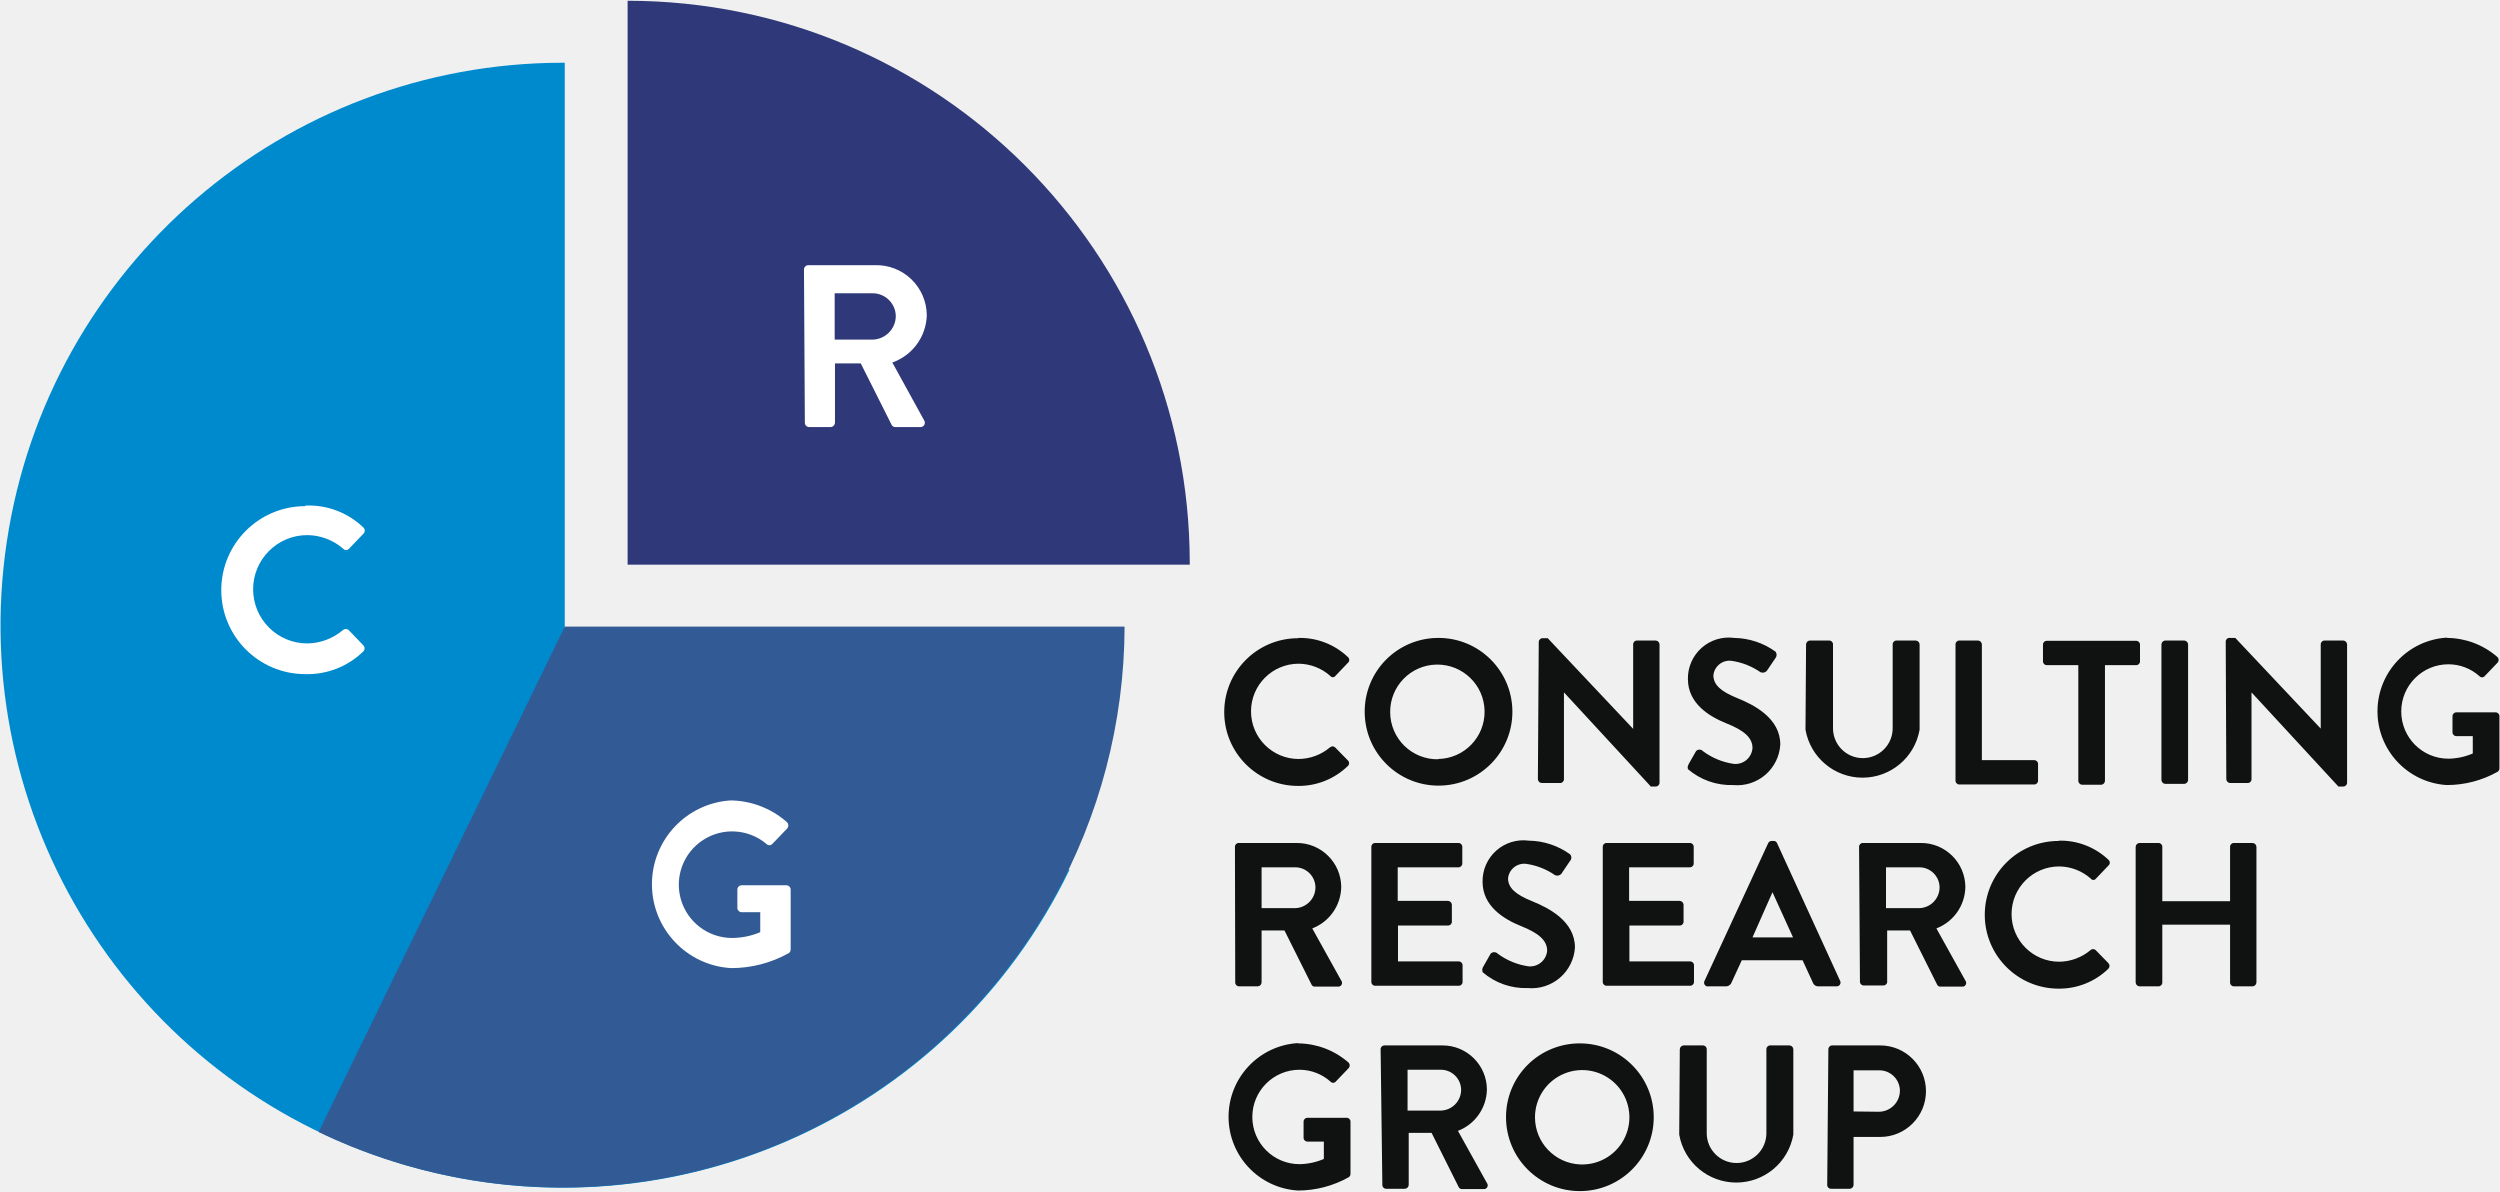
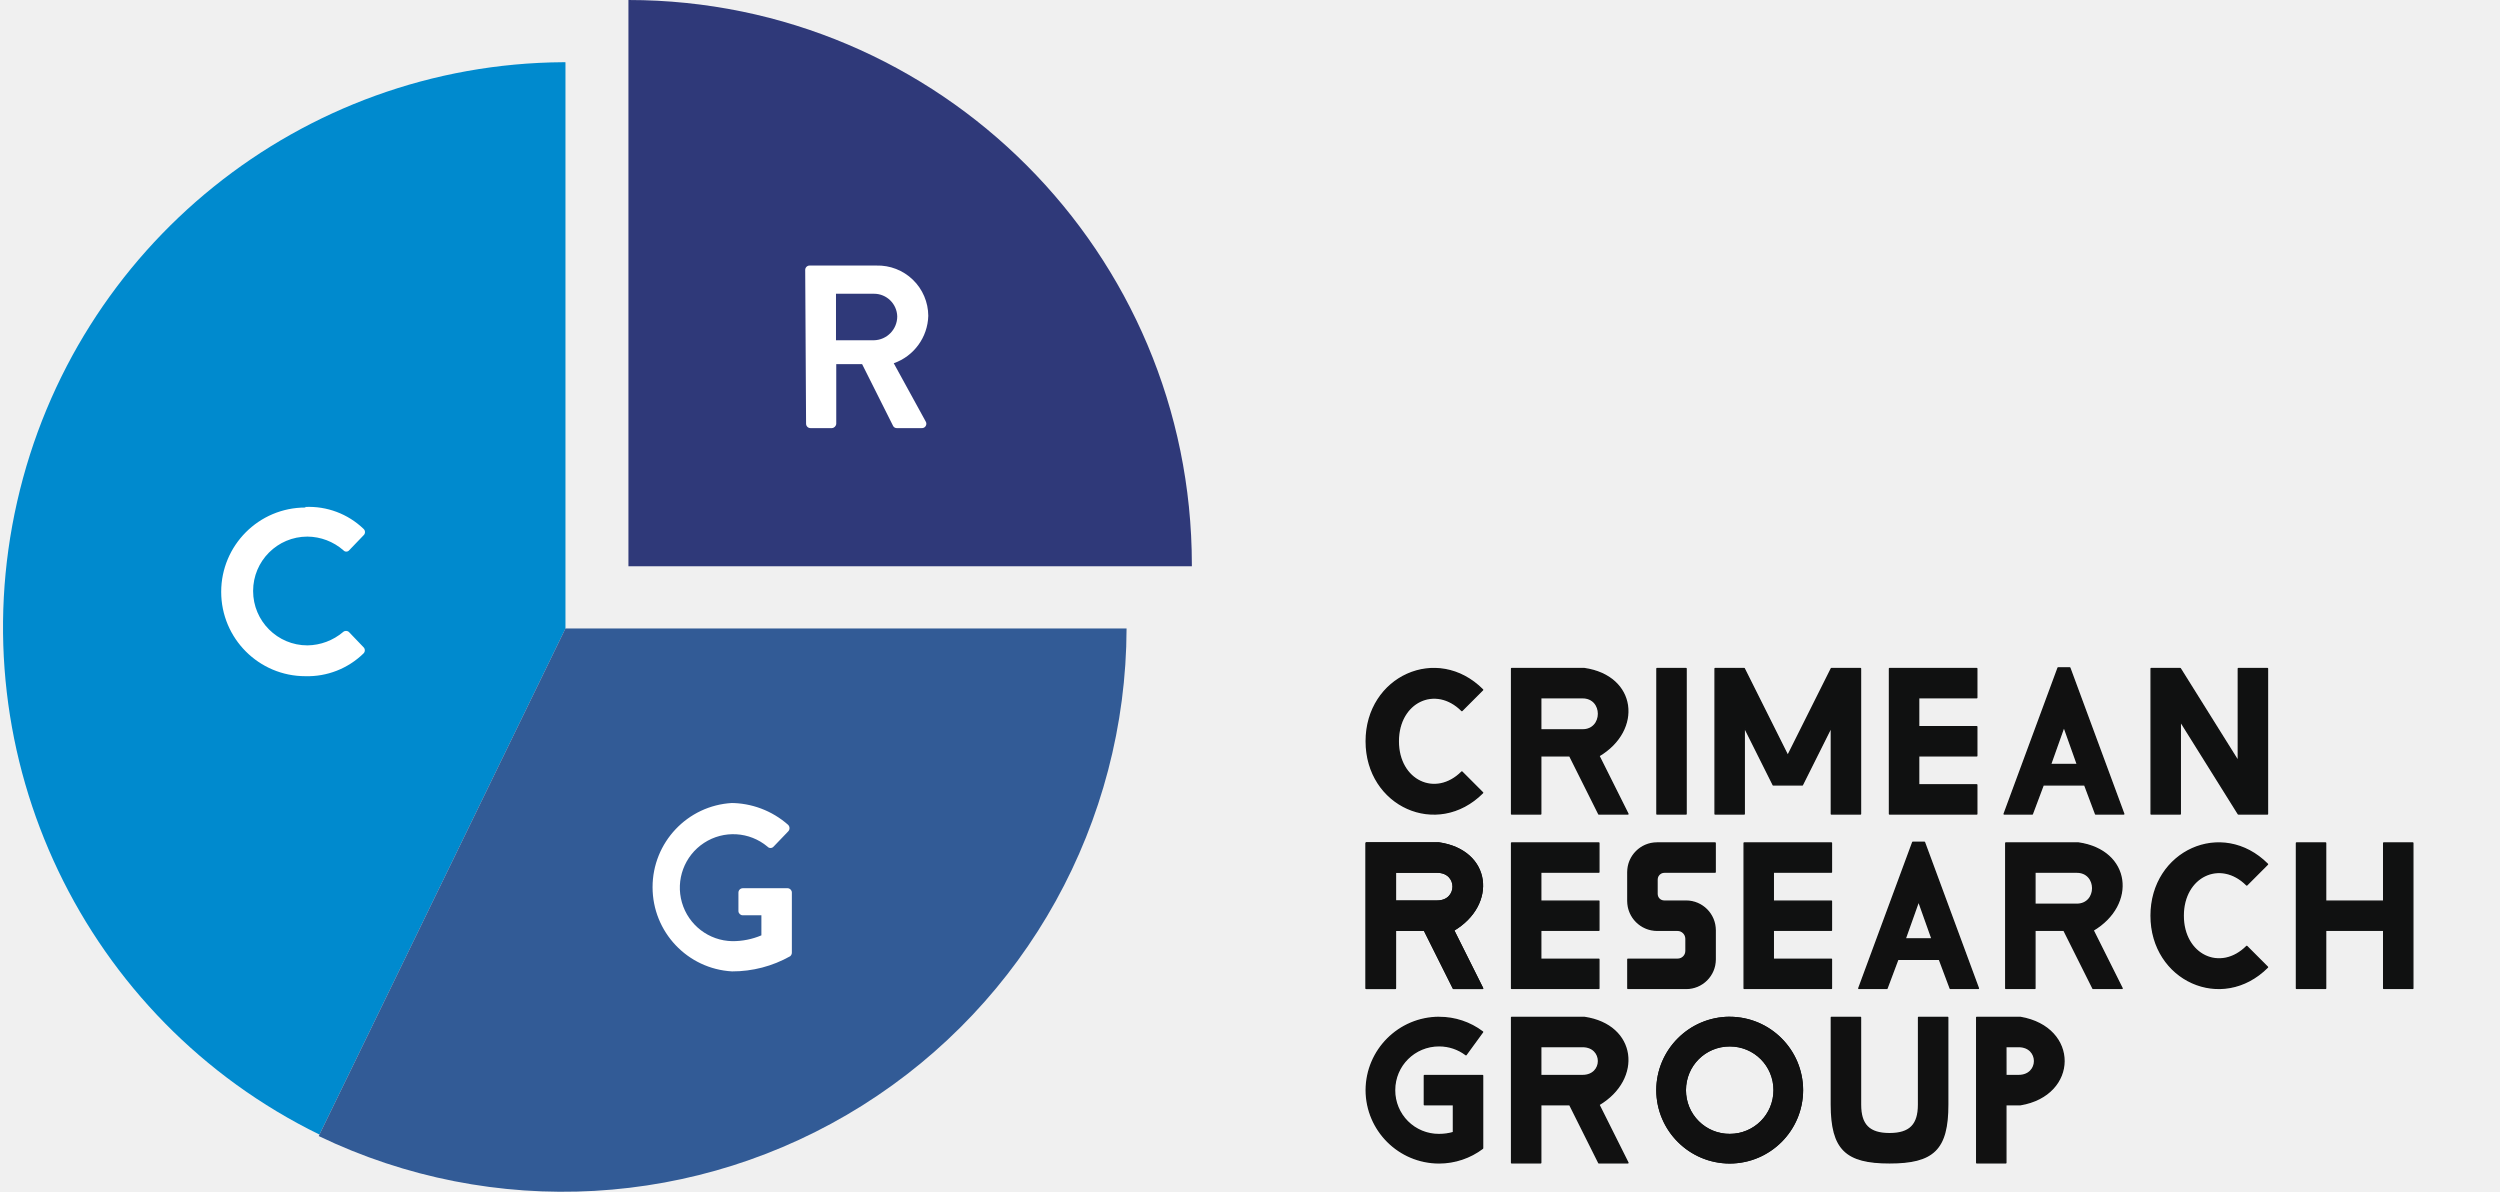
- <svg xmlns="http://www.w3.org/2000/svg" viewBox="0 0 86.32 41.1" height="41" width="86">
-   <defs>
-     <style>.cls-1{fill:#101111}.cls-5{fill:#fff}</style>
-   </defs>
-   <g id="Слой_2" data-name="Слой 2">
-     <g>
-       <path class="cls-1" d="M44.83 22a2.4 2.4 0 011.71.66.13.13 0 010 .2l-.43.45a.11.11 0 01-.18 0 1.67 1.67 0 00-1.09-.42 1.64 1.64 0 000 3.29 1.7 1.7 0 001.08-.4.13.13 0 01.18 0l.44.45a.13.13 0 010 .19 2.43 2.43 0 01-1.72.69 2.55 2.55 0 110-5.1zM49.66 22a2.55 2.55 0 11-2.54 2.56A2.54 2.54 0 0149.66 22zm0 4.18A1.63 1.63 0 1048 24.57a1.63 1.63 0 001.66 1.62zM53.13 22.14a.13.13 0 01.13-.13h.18l2.95 3.13v-2.92a.13.13 0 01.13-.13h.65a.14.14 0 01.13.13V27a.13.13 0 01-.13.13H57l-3-3.25v3a.13.13 0 01-.13.13h-.64a.14.14 0 01-.13-.13zM58.31 26.35l.25-.44a.16.16 0 01.24 0 2.34 2.34 0 001.07.44.59.59 0 00.64-.55c0-.36-.3-.61-.9-.85s-1.33-.69-1.33-1.53a1.41 1.41 0 011.6-1.42 2.5 2.5 0 011.42.47.18.18 0 010 .23l-.27.4a.19.19 0 01-.25.08 2.33 2.33 0 00-1-.39.56.56 0 00-.62.5c0 .33.26.56.83.79s1.48.69 1.48 1.6a1.49 1.49 0 01-1.63 1.4 2.28 2.28 0 01-1.56-.55c0-.03-.03-.07.03-.18zM62.36 22.22a.14.14 0 01.13-.13h.67a.13.13 0 01.13.13v2.9a1 1 0 102.06 0v-2.9a.13.13 0 01.13-.13h.67a.14.14 0 01.13.13v2.95a2 2 0 01-3.94 0zM67.52 22.22a.13.13 0 01.13-.13h.65a.14.14 0 01.13.13v4h1.81a.13.13 0 01.13.13v.58a.13.13 0 01-.13.13h-2.59a.13.13 0 01-.13-.13zM71.76 22.94h-1.09a.13.13 0 01-.13-.13v-.58a.13.13 0 01.13-.13h3.09a.13.13 0 01.13.13v.58a.13.13 0 01-.13.13h-1.08v4a.14.14 0 01-.13.13h-.66a.14.14 0 01-.13-.13zM74.63 22.22a.14.14 0 01.13-.13h.66a.14.14 0 01.13.13v4.69a.14.14 0 01-.13.13h-.66a.14.14 0 01-.13-.13zM76.85 22.14A.13.13 0 0177 22h.18l2.95 3.13v-2.91a.13.13 0 01.13-.13h.65a.14.14 0 01.13.13V27a.13.13 0 01-.13.13h-.17l-3-3.25v3a.13.13 0 01-.13.13H77a.14.14 0 01-.13-.13zM84.5 22a2.67 2.67 0 011.73.66.14.14 0 010 .2l-.44.46a.12.12 0 01-.18 0 1.61 1.61 0 00-1.07-.41 1.63 1.63 0 000 3.26 2.21 2.21 0 00.84-.18v-.6h-.57a.13.13 0 01-.13-.13v-.56a.13.13 0 01.13-.13h1.36a.13.13 0 01.13.13v1.81a.14.14 0 01-.06.11 3.58 3.58 0 01-1.76.46 2.55 2.55 0 010-5.09zM42.64 29.21a.13.13 0 01.13-.13h2a1.53 1.53 0 011.54 1.52 1.56 1.56 0 01-1 1.43l1 1.8a.13.13 0 01-.12.21h-.79a.12.12 0 01-.11-.06l-.94-1.88h-.79v1.8a.14.14 0 01-.13.13h-.65a.13.13 0 01-.13-.13zm2.08 2.12a.72.72 0 00.7-.72.7.7 0 00-.7-.69h-1.16v1.41zM47.35 29.21a.13.13 0 01.13-.13h2.88a.13.13 0 01.13.13v.58a.13.13 0 01-.13.13h-2.1v1.16H50a.14.14 0 01.13.13v.59a.13.13 0 01-.13.13h-1.73v1.24h2.1a.13.13 0 01.13.13v.58a.13.13 0 01-.13.13h-2.89a.13.13 0 01-.13-.13zM51.22 33.34l.25-.44a.17.17 0 01.24 0 2.34 2.34 0 001.07.44.59.59 0 00.64-.54c0-.36-.3-.61-.9-.85s-1.33-.69-1.33-1.53a1.41 1.41 0 011.6-1.42 2.49 2.49 0 011.42.47.17.17 0 010 .23l-.27.4a.19.19 0 01-.25.09 2.32 2.32 0 00-1-.39.56.56 0 00-.62.5c0 .33.26.56.83.79s1.48.69 1.48 1.6a1.5 1.5 0 01-1.63 1.4 2.27 2.27 0 01-1.56-.55c0-.05-.04-.09.03-.2zM55.34 29.21a.13.13 0 01.13-.13h2.88a.13.13 0 01.13.13v.58a.13.13 0 01-.13.13h-2.1v1.16H58a.14.14 0 01.13.13v.59a.13.13 0 01-.13.13h-1.74v1.24h2.1a.13.13 0 01.13.13v.58a.13.13 0 01-.13.13h-2.89a.13.13 0 01-.13-.13zM58.85 33.85l2.2-4.76a.13.13 0 01.12-.08h.07a.12.12 0 01.12.08l2.18 4.76a.13.13 0 01-.12.18h-.62a.2.2 0 01-.21-.14l-.35-.76h-2.1l-.35.76a.21.21 0 01-.21.14H59a.13.13 0 01-.15-.18zm3.06-1.51l-.71-1.56-.69 1.56zM64.19 29.21a.13.13 0 01.13-.13h2a1.53 1.53 0 011.54 1.52 1.56 1.56 0 01-1 1.43l1 1.8a.13.13 0 01-.12.21H67a.12.12 0 01-.11-.06l-.94-1.88h-.79v1.8a.14.14 0 01-.16.1h-.65a.13.13 0 01-.13-.13zm2.08 2.12a.72.72 0 00.7-.72.7.7 0 00-.7-.69h-1.15v1.41zM71.09 29a2.4 2.4 0 011.71.66.13.13 0 010 .2l-.43.45a.11.11 0 01-.18 0 1.67 1.67 0 00-1.09-.42 1.64 1.64 0 000 3.29 1.7 1.7 0 001.08-.4.13.13 0 01.18 0l.44.45a.14.14 0 010 .19 2.43 2.43 0 01-1.72.69 2.55 2.55 0 110-5.1zM73.74 29.21a.14.14 0 01.13-.13h.66a.13.13 0 01.13.13v1.88H77v-1.88a.13.13 0 01.13-.13h.65a.14.14 0 01.13.13v4.69a.14.14 0 01-.13.13h-.65a.13.13 0 01-.13-.13v-2h-2.34v2a.13.13 0 01-.13.13h-.66a.14.14 0 01-.13-.13zM44.83 36a2.67 2.67 0 011.73.66.14.14 0 010 .2l-.44.46a.12.12 0 01-.18 0 1.61 1.61 0 00-1.07-.41 1.63 1.63 0 000 3.26 2.21 2.21 0 00.84-.18v-.6h-.57a.13.13 0 01-.13-.13v-.56a.13.13 0 01.13-.13h1.36a.13.13 0 01.13.13v1.81a.14.14 0 01-.06.11 3.58 3.58 0 01-1.76.46 2.55 2.55 0 010-5.09zM47.67 36.2a.13.13 0 01.13-.13h2a1.53 1.53 0 011.54 1.52 1.56 1.56 0 01-1 1.43l1 1.8a.13.13 0 01-.12.21h-.74a.12.12 0 01-.11-.06l-.94-1.88h-.79v1.8a.14.14 0 01-.13.13h-.65a.13.13 0 01-.13-.13zm2.08 2.12a.72.72 0 00.7-.72.7.7 0 00-.7-.69H48.6v1.41zM54.57 36A2.55 2.55 0 1152 38.55 2.54 2.54 0 0154.57 36zm0 4.18A1.63 1.63 0 1053 38.55a1.63 1.63 0 001.57 1.63zM58 36.2a.14.14 0 01.13-.13h.67a.13.13 0 01.13.13v2.9a1 1 0 102.06 0v-2.9a.13.13 0 01.13-.13h.67a.14.14 0 01.13.13v2.95a2 2 0 01-3.94 0zM63.13 36.2a.13.13 0 01.13-.13h1.66a1.58 1.58 0 110 3.16H64v1.66a.14.14 0 01-.13.13h-.65a.13.13 0 01-.13-.13zm1.74 2.16a.73.73 0 00.73-.74.71.71 0 00-.73-.69H64v1.42z" />
-       <path d="M19.5 30V2.14h-.08A19.42 19.42 0 1036.93 30z" fill="#008ace" />
-       <path d="M41.08 19.47v-.06A19.42 19.42 0 0021.67 0v19.47z" fill="#2f3979" />
-       <path d="M11 39.06a19.42 19.42 0 0027.83-17.45H19.5z" fill="#325b96" />
-       <path class="cls-5" d="M10.54 17.43a2.72 2.72 0 012 .75.15.15 0 010 .23l-.49.51a.13.13 0 01-.2 0 1.91 1.91 0 00-1.24-.47 1.87 1.87 0 000 3.74 1.94 1.94 0 001.23-.46.15.15 0 01.2 0l.5.52a.15.15 0 010 .22 2.76 2.76 0 01-2 .78 2.9 2.9 0 110-5.8zM27.76 9.28a.15.15 0 01.15-.15h2.3A1.74 1.74 0 0132 10.86a1.78 1.78 0 01-1.19 1.63l1.1 2a.15.15 0 01-.14.23h-.85a.14.14 0 01-.13-.07l-1.07-2.13h-.89v2.05a.16.16 0 01-.15.15h-.74a.15.15 0 01-.15-.15zm2.37 2.42a.82.82 0 00.8-.82.8.8 0 00-.8-.78h-1.31v1.6zM25.17 27.61a3 3 0 012 .75.16.16 0 010 .23l-.5.52a.14.14 0 01-.21 0 1.84 1.84 0 10-1.21 3.25 2.53 2.53 0 001-.2v-.69h-.64a.15.15 0 01-.15-.14v-.64a.15.15 0 01.15-.15h1.55a.15.15 0 01.14.15v2.06a.16.16 0 01-.06.13 4.07 4.07 0 01-2 .52 2.9 2.9 0 010-5.79z" />
-     </g>
-   </g>
+ <svg xmlns="http://www.w3.org/2000/svg" width="86" height="41">
+   <path fill="#111" stroke="#101111" stroke-linecap="round" stroke-linejoin="round" stroke-width=".05" d="M56 33h1.713a.287.287 0 0 0 .287-.287v-.42a.294.294 0 0 0-.294-.293h-.699A1.007 1.007 0 0 1 56 30.993v-.991A1.002 1.002 0 0 1 57.002 29H59v1h-1.744a.256.256 0 0 0-.256.256v.497a.247.247 0 0 0 .247.247H58a1 1 0 0 1 1 1v1.004a.996.996 0 0 1-.996.996H56Z" />
+   <path fill="#101111" stroke="#101111" stroke-linecap="round" stroke-linejoin="round" stroke-width=".05" d="M59 23v5h1v-3l1 2h1l1-2v3h1v-5h-1l-1.5 3-1.5-3Z" />
+   <path fill="#008ace" d="M19.371 2.14C10.367 2.2 2.588 8.46.59 17.257c-2 8.797 2.308 17.815 10.4 21.773l8.462-17.408V2.141Z" />
+   <path fill="#2f3979" d="M41 19.48v-.06A19.392 19.43 0 0 0 21.618 0v19.48z" />
+   <path fill="#325b96" d="M10.964 39.08a19.392 19.43 0 0 0 27.79-17.46H19.451Z" />
+   <path fill="#fff" d="M10.505 17.439a2.716 2.721 0 0 1 1.997.75.15.15 0 0 1 0 .23l-.49.51a.13.13 0 0 1-.2 0 1.907 1.91 0 0 0-1.237-.47 1.868 1.871 0 0 0 0 3.742 1.937 1.94 0 0 0 1.228-.46.15.15 0 0 1 .2 0l.499.52a.15.15 0 0 1 0 .22 2.756 2.761 0 0 1-1.997.78 2.896 2.901 0 1 1 0-5.802zm17.194-8.154a.15.15 0 0 1 .15-.15h2.297a1.737 1.74 0 0 1 1.787 1.73 1.777 1.78 0 0 1-1.188 1.631l1.098 2.001a.15.15 0 0 1-.14.23h-.848a.14.14 0 0 1-.13-.07l-1.068-2.13h-.89v2.05a.16.16 0 0 1-.149.15h-.739a.15.15 0 0 1-.15-.15zm2.367 2.42a.819.82 0 0 0 .799-.82.799.8 0 0 0-.799-.78h-1.308v1.6zm-4.953 15.918a2.996 3.001 0 0 1 1.997.75.16.16 0 0 1 0 .231l-.499.52a.14.14 0 0 1-.21 0 1.837 1.84 0 1 0-1.208 3.252 2.526 2.531 0 0 0 .999-.2v-.69h-.64a.15.15 0 0 1-.15-.14v-.641a.15.15 0 0 1 .15-.15H27.1a.15.15 0 0 1 .14.15v2.061a.16.16 0 0 1-.06.13 4.064 4.072 0 0 1-1.997.52 2.896 2.901 0 0 1 0-5.793z" />
+   <path fill="#111" stroke="#101111" stroke-linecap="round" stroke-linejoin="round" stroke-width=".05" d="M51.001 23.73C49.44 22.169 47 23.277 47 25.5s2.439 3.332 4.001 1.77l-.712-.713c-.907.907-2.19.305-2.19-1.057 0-1.362 1.283-1.964 2.19-1.057z" color="#000" />
+   <path fill="#111" stroke="#101111" stroke-linecap="round" stroke-linejoin="round" stroke-width=".05" d="M52 23v5h1v-2h1l1 2h1l-1-2c1.49-.883 1.292-2.738-.5-3zm1 1h1.441c.734 0 .732 1.11 0 1.11H53Z" />
+   <path fill="#111" stroke="#101111" stroke-linecap="round" stroke-linejoin="round" stroke-width=".05" d="M57 23v5h1v-5z" color="#000" />
+   <path fill="#101111" stroke="#101111" stroke-linecap="round" stroke-linejoin="round" stroke-width=".05" d="M65 28v-5h3v1h-2v1h2v1h-2v1h2v1z" />
+   <path fill="#111" stroke="#101111" stroke-linecap="round" stroke-linejoin="round" stroke-width=".05" d="M71.2 22.977 73.056 28h-.966l-.375-1h-1.43l-.375 1h-.966l1.856-5.023Zm.265 3.323L71 24.993l-.465 1.307ZM47 29v5h1v-2h1l1 2h1l-1-2c1.49-.883 1.292-2.738-.5-3zm1 1h1.441c.734 0 .732 1 0 1H48Z" />
+   <path fill="#101111" stroke="#101111" stroke-linecap="round" stroke-linejoin="round" stroke-width=".05" d="M52 34v-5h3v1h-2v1h2v1h-2v1h2v1zm8 0v-5h3v1h-2v1h2v1h-2v1h2v1z" />
+   <path fill="#111" stroke="#101111" stroke-linecap="round" stroke-linejoin="round" stroke-width=".05" d="M66.2 28.977 68.056 34h-.966l-.375-1h-1.43l-.375 1h-.966l1.856-5.023Zm.265 3.323L66 30.993l-.465 1.307ZM47 29v5h1v-2h1l1 2h1l-1-2c1.49-.883 1.292-2.738-.5-3zm1 1h1.441c.734 0 .732 1 0 1H48Zm21-1v5h1v-2h1l1 2h1l-1-2c1.49-.883 1.292-2.738-.5-3zm1 1h1.441c.734 0 .732 1.11 0 1.11H70Z" />
+   <path fill="#111" stroke="#101111" stroke-linecap="round" stroke-linejoin="round" stroke-width=".05" d="M78.001 29.73C76.44 28.169 74 29.277 74 31.5s2.439 3.332 4.001 1.77l-.712-.713c-.907.907-2.189.305-2.189-1.057 0-1.362 1.282-1.964 2.189-1.057z" color="#000" />
+   <path fill="#111" stroke="#101111" stroke-linecap="round" stroke-linejoin="round" stroke-width=".05" d="M52 35v5h1v-2h1l1 2h1l-1-2c1.49-.883 1.292-2.738-.5-3zm1 1h1.441c.734 0 .732 1 0 1H53Zm6.503-1A2.51 2.51 0 0 0 57 37.501a2.508 2.508 0 0 0 2.503 2.5 2.506 2.506 0 0 0 2.5-2.5 2.507 2.507 0 0 0-2.5-2.5zm0 .973c.85 0 1.529.678 1.529 1.528s-.68 1.529-1.53 1.529a1.522 1.522 0 0 1-1.529-1.529c0-.849.68-1.528 1.53-1.528z" />
+   <path fill="#111" stroke="#101111" stroke-linecap="round" stroke-linejoin="round" stroke-width=".05" d="M59.503 35A2.51 2.51 0 0 0 57 37.501a2.508 2.508 0 0 0 2.503 2.5 2.506 2.506 0 0 0 2.5-2.5 2.507 2.507 0 0 0-2.5-2.5zm0 .973c.85 0 1.529.678 1.529 1.528s-.68 1.529-1.53 1.529a1.522 1.522 0 0 1-1.529-1.529c0-.849.68-1.528 1.53-1.528zM66 38c0 .69-.294 1-1 1s-1-.308-1-1v-3h-1v3c.005 1.53.497 2 2 2 1.503 0 2-.458 2-2v-3h-1zm2-3v5h1v-2h.5c1.986-.331 2.014-2.655 0-3zm1 1h.441c.735 0 .732 1 0 1h-.44zm-19.496-1A2.512 2.512 0 0 0 47 37.502a2.509 2.509 0 0 0 2.504 2.5A2.49 2.49 0 0 0 51 39.5V37h-2v1h1v.96c-.154.045-.318.07-.498.07a1.52 1.52 0 0 1-1.53-1.528c0-.849.682-1.53 1.532-1.53.35 0 .67.116.926.31L51 35.5a2.461 2.461 0 0 0-1.496-.498z" />
+   <path fill="#101111" stroke="#101111" stroke-linecap="round" stroke-linejoin="round" stroke-width=".05" d="M82 32h-2v2h-1v-5h1v2h2v-2h1v5h-1zm-7-7.2 2 3.2h1v-5h-1v3.2L75 23h-1v5h1z" />
</svg>
